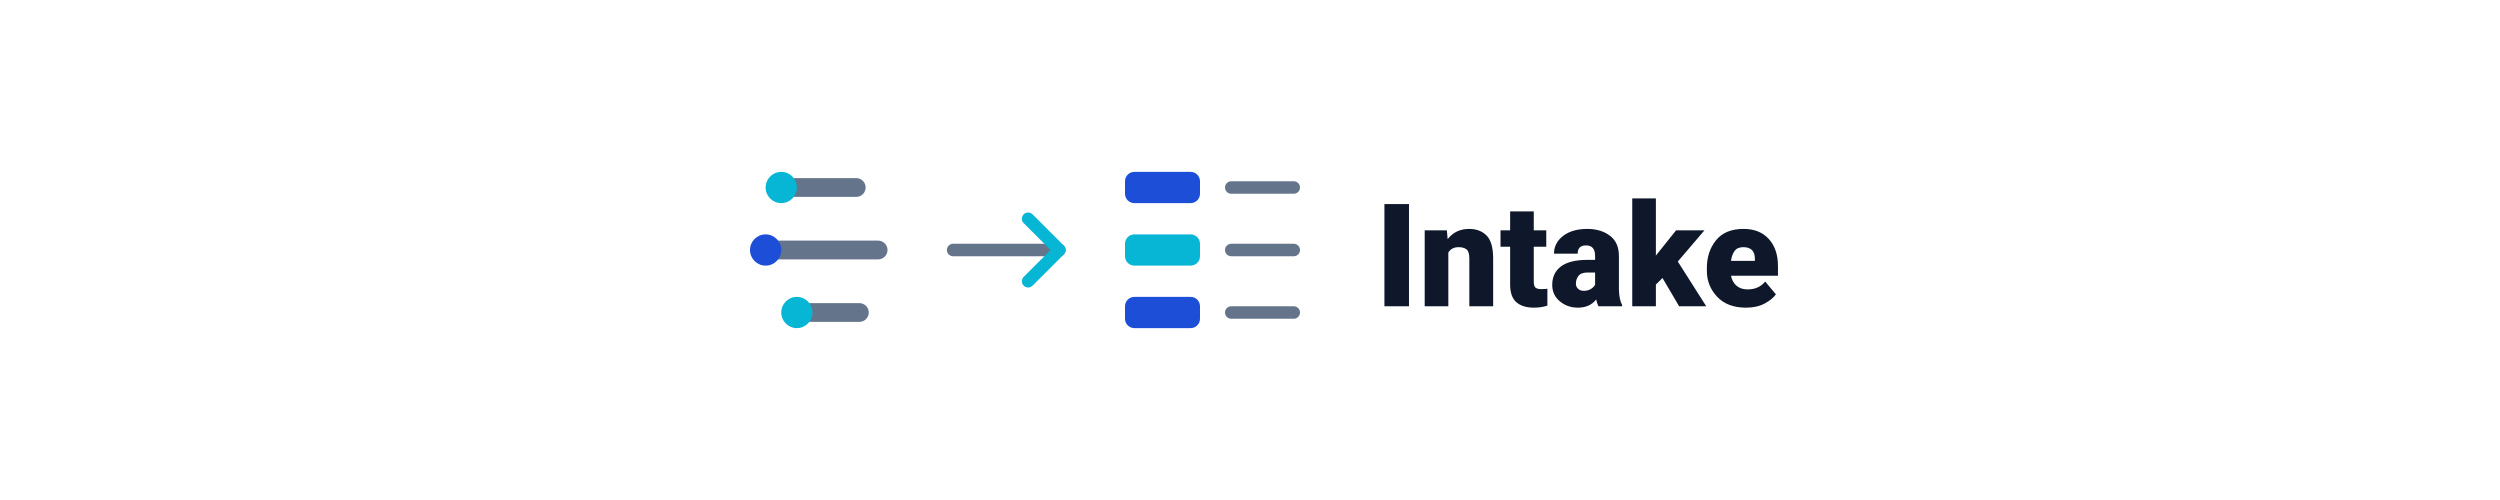
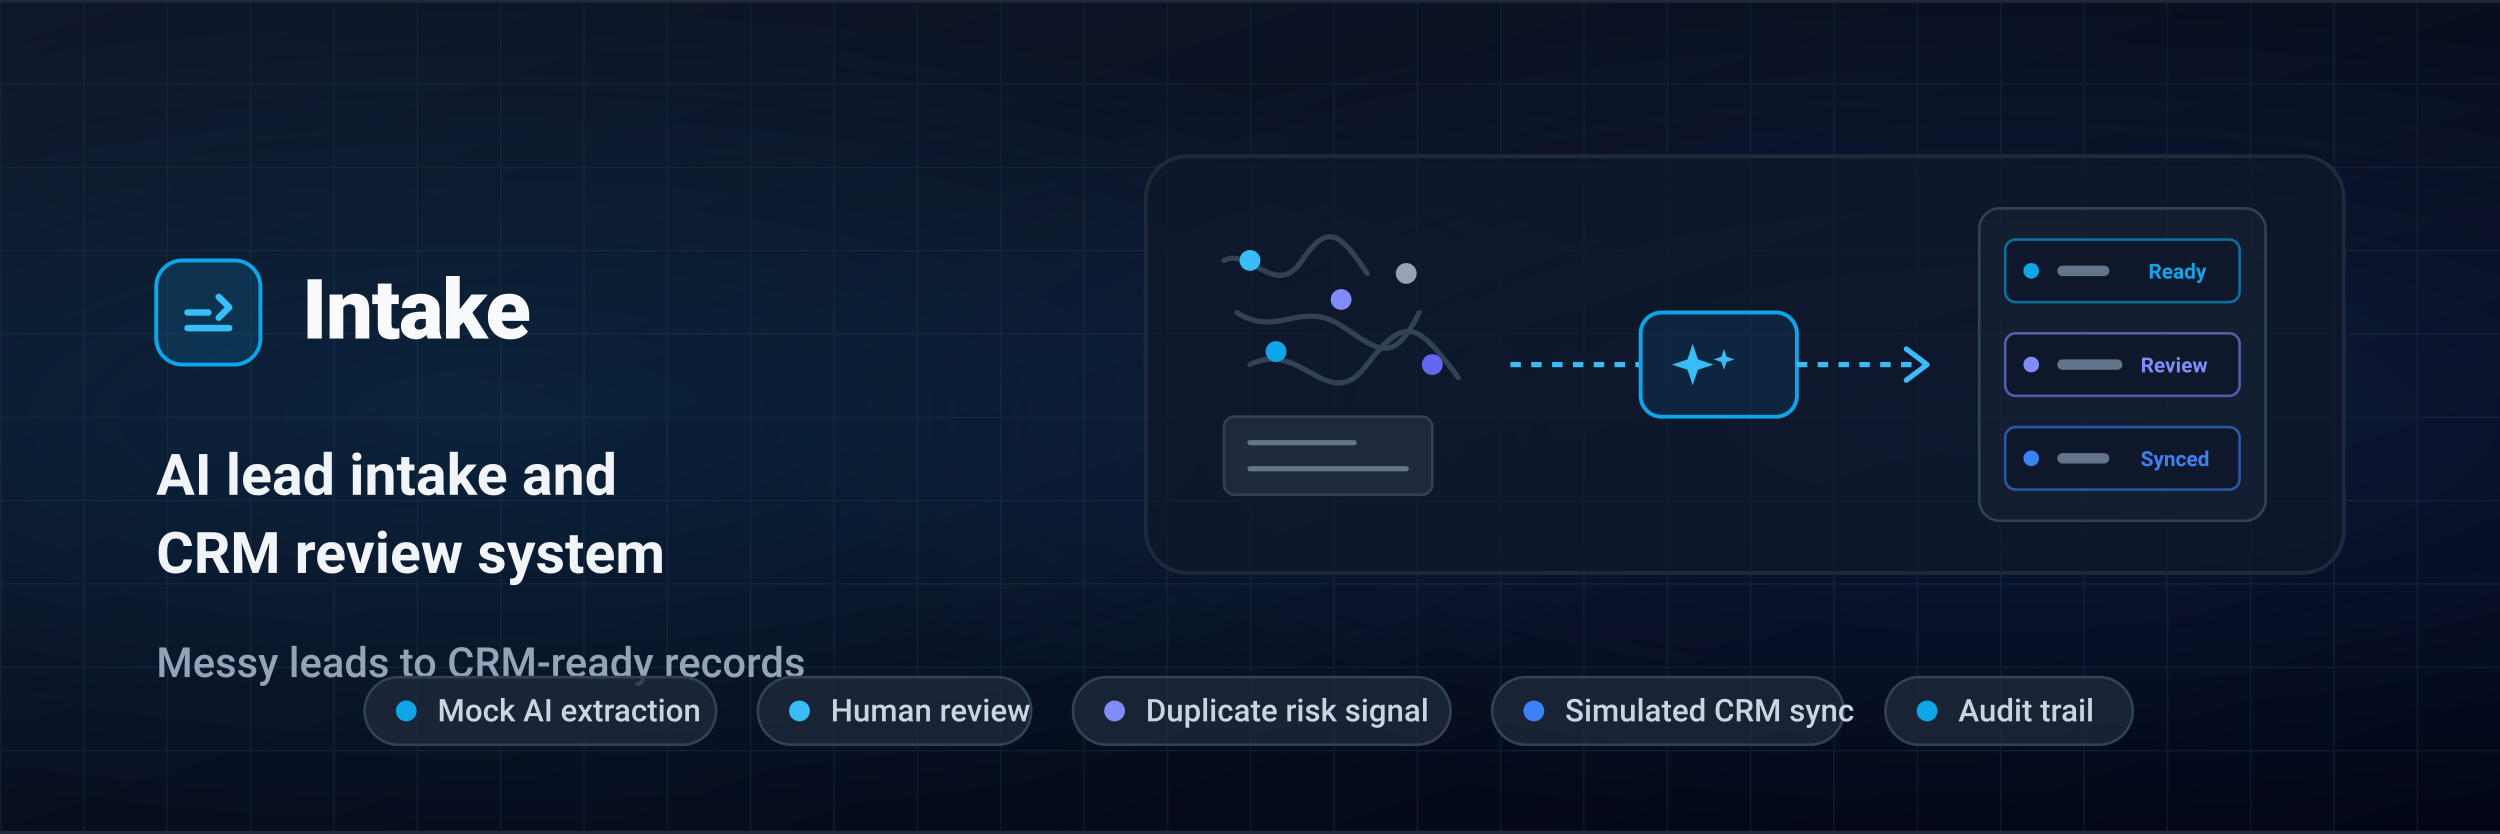
- <svg xmlns="http://www.w3.org/2000/svg" viewBox="0 0 800 160" role="img" aria-labelledby="title desc">
-   <style>
-     .text-main { fill: #0f172a; }
-     .stroke-main { stroke: #64748b; }
-     @media (prefers-color-scheme: dark) {
-       .text-main { fill: #f8fafc; }
-       .stroke-main { stroke: #94a3b8; }
-     }
-   </style>
-   <g transform="translate(240, 40)">
-     <path class="stroke-main" d="M10 20h24M5 40h36M15 60h20" stroke-width="6" stroke-linecap="round" />
-     <circle cx="10" cy="20" r="5" fill="#06b6d4" />
-     <circle cx="5" cy="40" r="5" fill="#1d4ed8" />
-     <circle cx="15" cy="60" r="5" fill="#06b6d4" />
-     <path class="stroke-main" d="M65 40h34" stroke-width="4" stroke-linecap="round" />
-     <path d="m89 30 10 10-10 10" fill="none" stroke="#06b6d4" stroke-width="4" stroke-linecap="round" stroke-linejoin="round" />
-     <rect x="120" y="15" width="24" height="10" rx="3" fill="#1d4ed8" />
-     <rect x="120" y="35" width="24" height="10" rx="3" fill="#06b6d4" />
-     <rect x="120" y="55" width="24" height="10" rx="3" fill="#1d4ed8" />
-     <path class="stroke-main" d="M154 20h20M154 40h20M154 60h20" stroke-width="4" stroke-linecap="round" />
-     <text x="200" y="58" class="text-main" font-family="system-ui, -apple-system, BlinkMacSystemFont, 'Segoe UI', Roboto, sans-serif" font-size="46" font-weight="800">Intake</text>
+ <svg xmlns="http://www.w3.org/2000/svg" viewBox="0 0 960 320" role="img" aria-labelledby="title desc">
+   <defs>
+     <linearGradient id="bg-grad" x1="0" y1="0" x2="1" y2="1">
+       <stop offset="0%" stop-color="#0f172a" />
+       <stop offset="100%" stop-color="#020617" />
+     </linearGradient>
+     <pattern id="grid" width="32" height="32" patternUnits="userSpaceOnUse">
+       <path d="M 32 0 L 0 0 0 32" fill="none" stroke="#1e293b" stroke-width="1" opacity="0.5" />
+     </pattern>
+     <radialGradient id="glow-left" cx="20%" cy="50%" r="50%">
+       <stop offset="0%" stop-color="#0ea5e9" stop-opacity="0.12" />
+       <stop offset="100%" stop-color="#0ea5e9" stop-opacity="0" />
+     </radialGradient>
+     <radialGradient id="glow-right" cx="80%" cy="50%" r="50%">
+       <stop offset="0%" stop-color="#3b82f6" stop-opacity="0.12" />
+       <stop offset="100%" stop-color="#3b82f6" stop-opacity="0" />
+     </radialGradient>
+   </defs>
+   <rect width="960" height="320" fill="url(#bg-grad)" />
+   <rect width="960" height="320" fill="url(#grid)" />
+   <rect width="960" height="320" fill="url(#glow-left)" />
+   <rect width="960" height="320" fill="url(#glow-right)" />
+   <line x1="0" y1="0" x2="960" y2="0" stroke="#1e293b" stroke-width="2" />
+   <line x1="0" y1="320" x2="960" y2="320" stroke="#1e293b" stroke-width="2" />
+   <g transform="translate(60, 100)">
+     <g>
+       <rect width="40" height="40" rx="10" fill="#0ea5e9" fill-opacity="0.15" stroke="#0ea5e9" stroke-width="1.5" />
+       <path d="M12 20h8 M12 26h16 M24 14l4 4-4 4" stroke="#38bdf8" stroke-width="2.5" stroke-linecap="round" stroke-linejoin="round" fill="none" />
+       <text x="56" y="30" fill="#f8fafc" font-family="system-ui, -apple-system, BlinkMacSystemFont, 'Segoe UI', Roboto, sans-serif" font-size="32" font-weight="800" letter-spacing="-0.5">Intake</text>
+     </g>
+     <text x="0" y="90" fill="#f1f5f9" font-family="system-ui, -apple-system, BlinkMacSystemFont, 'Segoe UI', Roboto, sans-serif" font-size="22" font-weight="600">AI lead intake and</text>
+     <text x="0" y="120" fill="#f1f5f9" font-family="system-ui, -apple-system, BlinkMacSystemFont, 'Segoe UI', Roboto, sans-serif" font-size="22" font-weight="600">CRM review system</text>
+     <text x="0" y="160" fill="#94a3b8" font-family="system-ui, -apple-system, BlinkMacSystemFont, 'Segoe UI', Roboto, sans-serif" font-size="16" font-weight="500">Messy leads to CRM-ready records</text>
+   </g>
+   <g transform="translate(440, 60)">
+     <rect width="460" height="160" rx="16" fill="#0f172a" fill-opacity="0.7" stroke="#1e293b" stroke-width="1.5" />
+     <g transform="translate(30, 30)">
+       <path d="M0 10c10-5 20 15 30 0s15-10 25 5 M5 30c15 10 25-5 40 5s20 15 30-5 M10 50c20-10 30 20 45 0s20-15 35 5" fill="none" stroke="#334155" stroke-width="2" stroke-linecap="round" />
+       <circle cx="10" cy="10" r="4" fill="#38bdf8" />
+       <circle cx="45" cy="25" r="4" fill="#818cf8" />
+       <circle cx="20" cy="45" r="4" fill="#0ea5e9" />
+       <circle cx="70" cy="15" r="4" fill="#94a3b8" />
+       <circle cx="80" cy="50" r="4" fill="#6366f1" />
+       <rect x="0" y="70" width="80" height="30" rx="4" fill="#1e293b" stroke="#334155" stroke-width="1" />
+       <path d="M10 80h40 M10 90h60" stroke="#64748b" stroke-width="2" stroke-linecap="round" />
+     </g>
+     <g transform="translate(140, 60)">
+       <path d="M0 20 L50 20" stroke="#38bdf8" stroke-width="2" stroke-dasharray="4 4" fill="none" />
+       <rect x="50" y="0" width="60" height="40" rx="8" fill="#0ea5e9" fill-opacity="0.1" stroke="#0ea5e9" stroke-width="1.5" />
+       <path d="M70 12l2 6 6 2-6 2-2 6-2-6-6-2 6-2z M82 14l1 3 3 1-3 1-1 3-1-3-3-1 3-1z" fill="#38bdf8" />
+       <path d="M110 20 L160 20" stroke="#38bdf8" stroke-width="2" stroke-dasharray="4 4" fill="none" />
+       <path d="M152 14 L160 20 L152 26" fill="none" stroke="#38bdf8" stroke-width="2" stroke-linecap="round" stroke-linejoin="round" />
+     </g>
+     <g transform="translate(320, 20)">
+       <rect x="0" y="0" width="110" height="120" rx="8" fill="#1e293b" fill-opacity="0.4" stroke="#334155" stroke-width="1" />
+       <rect x="10" y="12" width="90" height="24" rx="4" fill="#0f172a" stroke="#0ea5e9" stroke-width="1" stroke-opacity="0.6" />
+       <circle cx="20" cy="24" r="3" fill="#0ea5e9" />
+       <rect x="30" y="22" width="20" height="4" rx="2" fill="#64748b" />
+       <text x="65" y="27" fill="#0ea5e9" font-family="system-ui, -apple-system, BlinkMacSystemFont, 'Segoe UI', Roboto, sans-serif" font-size="8" font-weight="600">Ready</text>
+       <rect x="10" y="48" width="90" height="24" rx="4" fill="#0f172a" stroke="#818cf8" stroke-width="1" stroke-opacity="0.6" />
+       <circle cx="20" cy="60" r="3" fill="#818cf8" />
+       <rect x="30" y="58" width="25" height="4" rx="2" fill="#64748b" />
+       <text x="62" y="63" fill="#818cf8" font-family="system-ui, -apple-system, BlinkMacSystemFont, 'Segoe UI', Roboto, sans-serif" font-size="8" font-weight="600">Review</text>
+       <rect x="10" y="84" width="90" height="24" rx="4" fill="#0f172a" stroke="#3b82f6" stroke-width="1" stroke-opacity="0.6" />
+       <circle cx="20" cy="96" r="3" fill="#3b82f6" />
+       <rect x="30" y="94" width="20" height="4" rx="2" fill="#64748b" />
+       <text x="62" y="99" fill="#3b82f6" font-family="system-ui, -apple-system, BlinkMacSystemFont, 'Segoe UI', Roboto, sans-serif" font-size="8" font-weight="600">Synced</text>
+     </g>
+   </g>
+   <g transform="translate(0, 260)" font-family="system-ui, -apple-system, BlinkMacSystemFont, 'Segoe UI', Roboto, sans-serif" font-size="12" font-weight="500" fill="#cbd5e1">
+     <g transform="translate(140, 0)">
+       <rect width="135" height="26" rx="13" fill="#1e293b" fill-opacity="0.8" stroke="#334155" stroke-width="1" />
+       <circle cx="16" cy="13" r="4" fill="#0ea5e9" />
+       <text x="28" y="17">Mock AI extraction</text>
+     </g>
+     <g transform="translate(291, 0)">
+       <rect width="105" height="26" rx="13" fill="#1e293b" fill-opacity="0.8" stroke="#334155" stroke-width="1" />
+       <circle cx="16" cy="13" r="4" fill="#38bdf8" />
+       <text x="28" y="17">Human review</text>
+     </g>
+     <g transform="translate(412, 0)">
+       <rect width="145" height="26" rx="13" fill="#1e293b" fill-opacity="0.8" stroke="#334155" stroke-width="1" />
+       <circle cx="16" cy="13" r="4" fill="#818cf8" />
+       <text x="28" y="17">Duplicate risk signal</text>
+     </g>
+     <g transform="translate(573, 0)">
+       <rect width="135" height="26" rx="13" fill="#1e293b" fill-opacity="0.8" stroke="#334155" stroke-width="1" />
+       <circle cx="16" cy="13" r="4" fill="#3b82f6" />
+       <text x="28" y="17">Simulated CRM sync</text>
+     </g>
+     <g transform="translate(724, 0)">
+       <rect width="95" height="26" rx="13" fill="#1e293b" fill-opacity="0.8" stroke="#334155" stroke-width="1" />
+       <circle cx="16" cy="13" r="4" fill="#0ea5e9" />
+       <text x="28" y="17">Audit trail</text>
+     </g>
  </g>
</svg>
